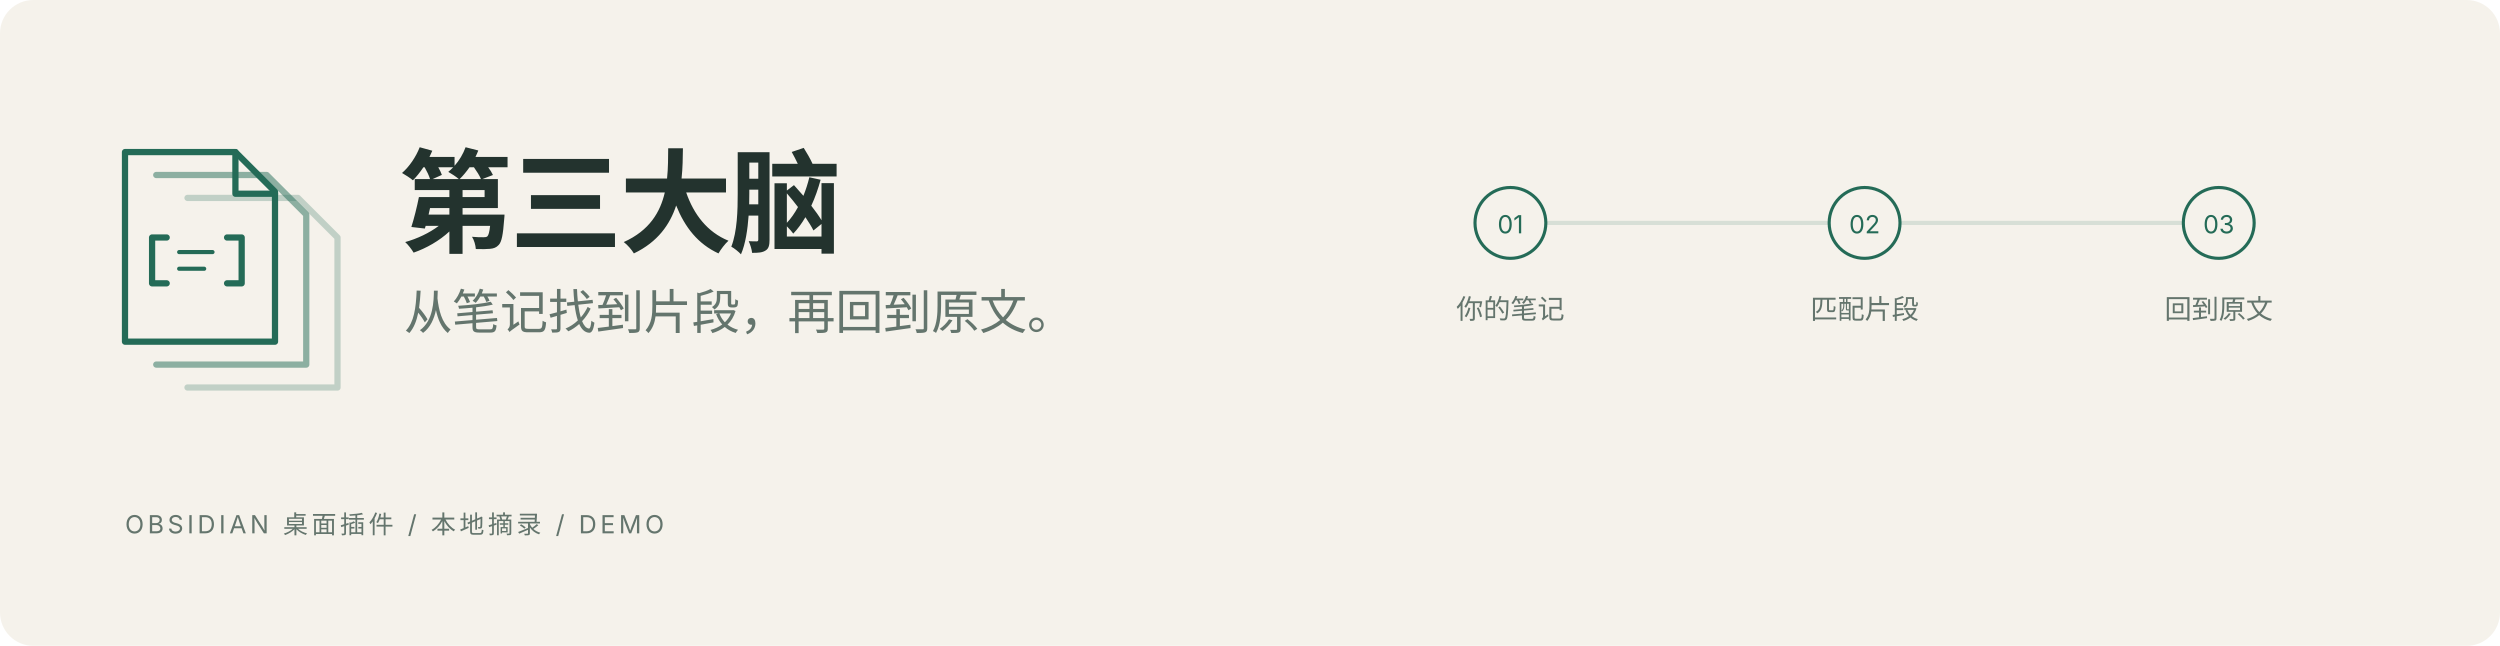
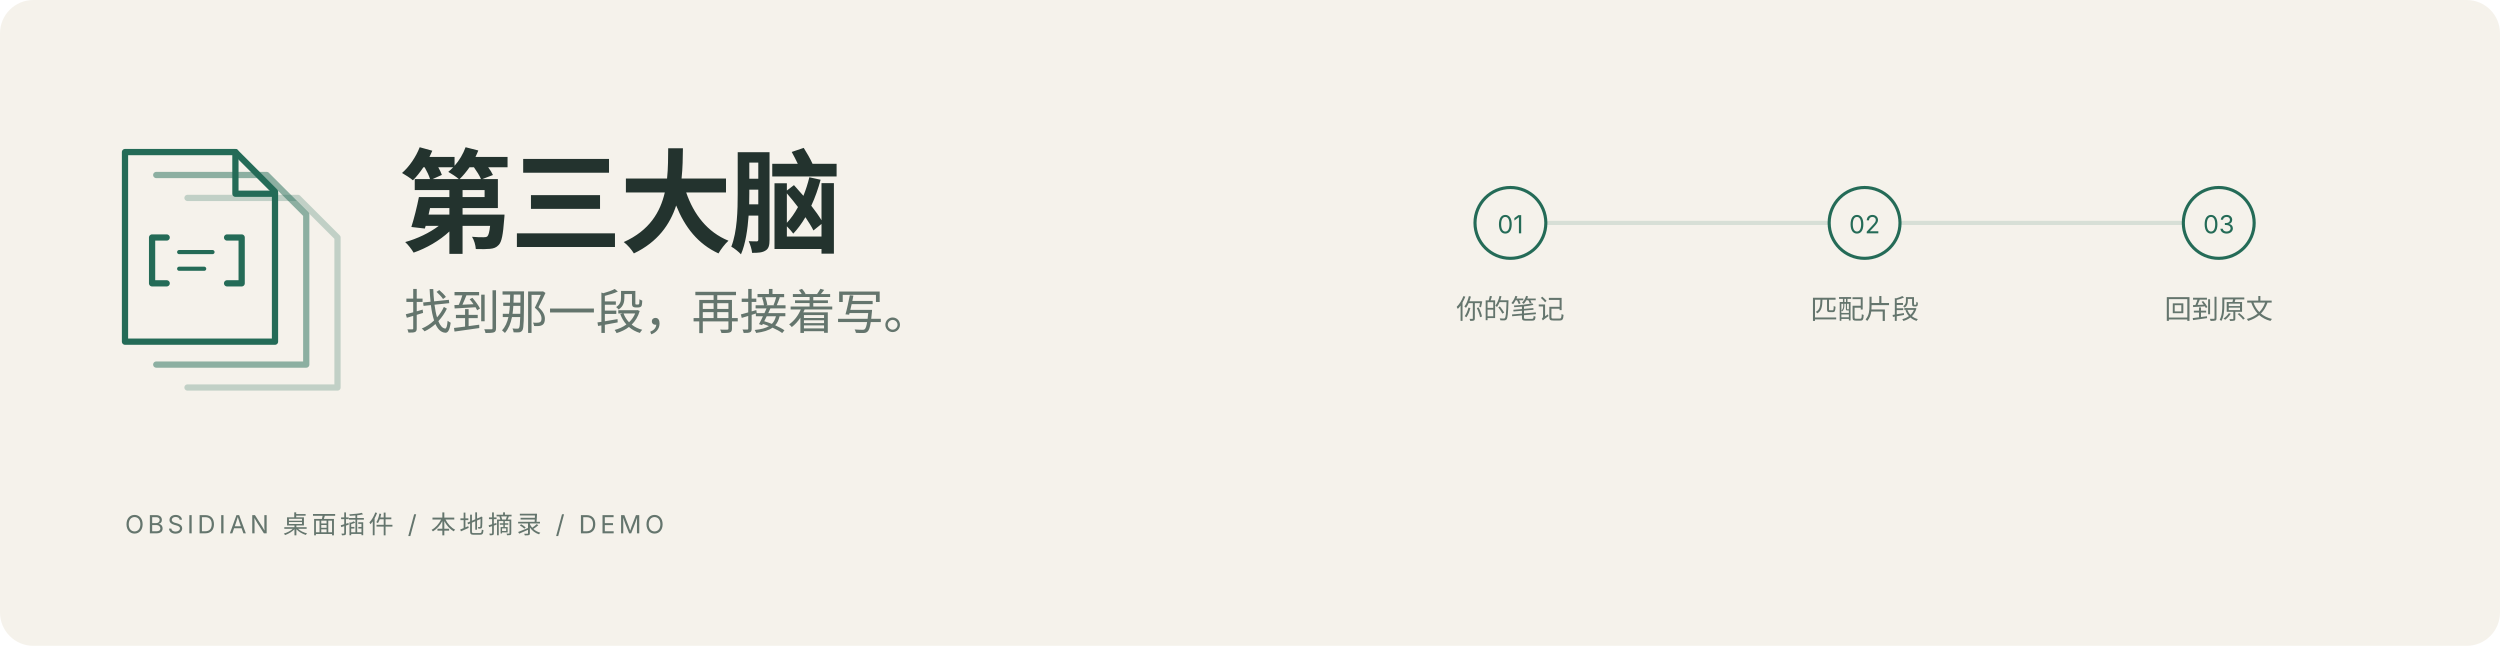
<svg xmlns="http://www.w3.org/2000/svg" width="1200" height="310" viewBox="0 0 1200 310" role="img" aria-labelledby="title desc">
  <rect width="1200" height="310" rx="16" fill="#f5f2eb" />
  <g fill="none" stroke="#246b57" stroke-width="3" stroke-linecap="round" stroke-linejoin="round">
    <path d="M60 73h53l19 19v72H60z" />
    <path d="M113 73v20h19" />
    <path d="M75 84h53l19 19v72H75" opacity=".5" />
    <path d="M90 95h53l19 19v72H90" opacity=".25" />
    <path d="M80 114h-7v22h7m29-22h7v22h-7" />
    <path d="M86 121h16m-16 8h12" stroke-width="2" />
  </g>
  <g font-family="-apple-system,BlinkMacSystemFont,'Segoe UI','Microsoft YaHei',sans-serif" fill="#23332e">
    <text x="192" y="117" font-size="54" font-weight="650" letter-spacing="-1.3">第三大脑</text>
-     <text x="194" y="158" font-size="23" fill="#64756d">从笔记找到片段，再回到原文。</text>
+     <text x="194" y="158" font-size="23" fill="#64756d">找到那一段，再接着写。</text>
    <text x="60" y="256" font-size="12" letter-spacing="1.7" fill="#64756d">OBSIDIAN 桌面插件  /  本地摘录  /  DEMO</text>
  </g>
  <path d="M719 107H1077" stroke="#d7dfd6" stroke-width="2" />
  <g font-family="-apple-system,BlinkMacSystemFont,'Segoe UI','Microsoft YaHei',sans-serif" font-size="13" fill="#64756d" text-anchor="middle">
    <circle cx="725" cy="107" r="17" fill="#f5f2eb" stroke="#246b57" stroke-width="1.5" />
    <text x="725" y="112" fill="#246b57" font-size="12">01</text>
    <text x="725" y="153">你的笔记</text>
    <circle cx="895" cy="107" r="17" fill="#f5f2eb" stroke="#246b57" stroke-width="1.5" />
    <text x="895" y="112" fill="#246b57" font-size="12">02</text>
    <text x="895" y="153">匹配片段</text>
    <circle cx="1065" cy="107" r="17" fill="#f5f2eb" stroke="#246b57" stroke-width="1.5" />
    <text x="1065" y="112" fill="#246b57" font-size="12">03</text>
    <text x="1065" y="153">回到原文</text>
  </g>
</svg>
